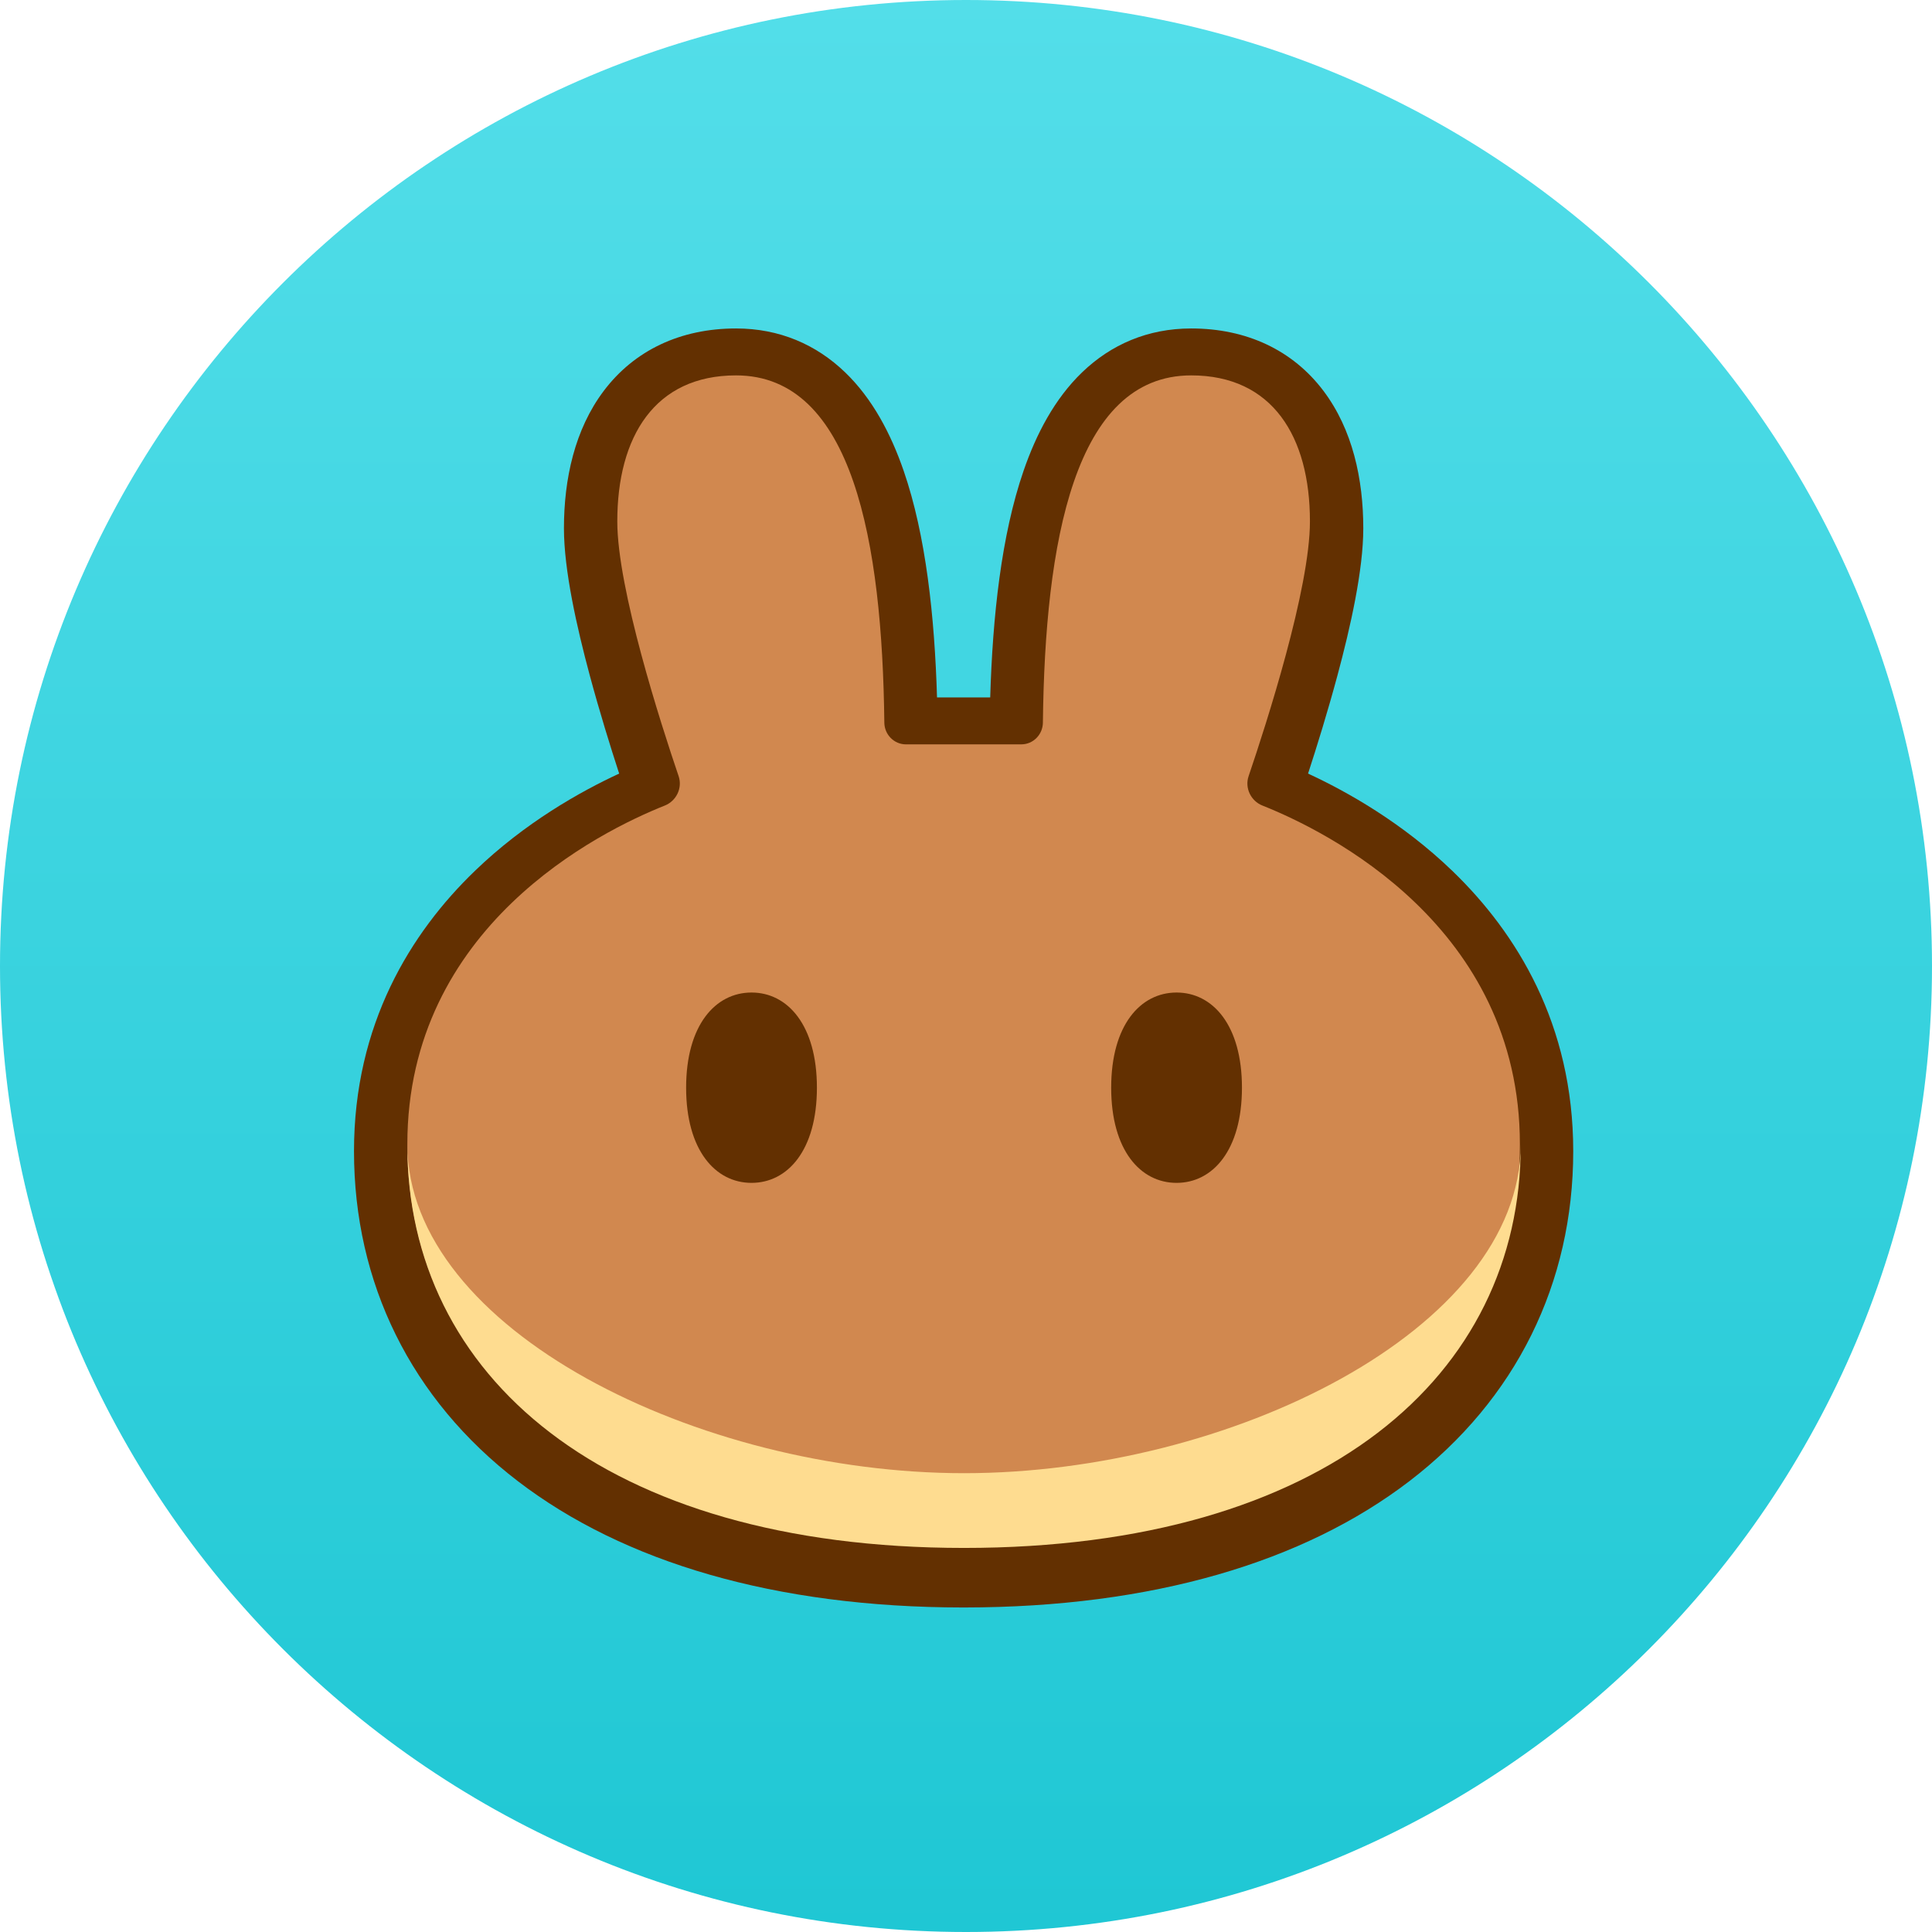
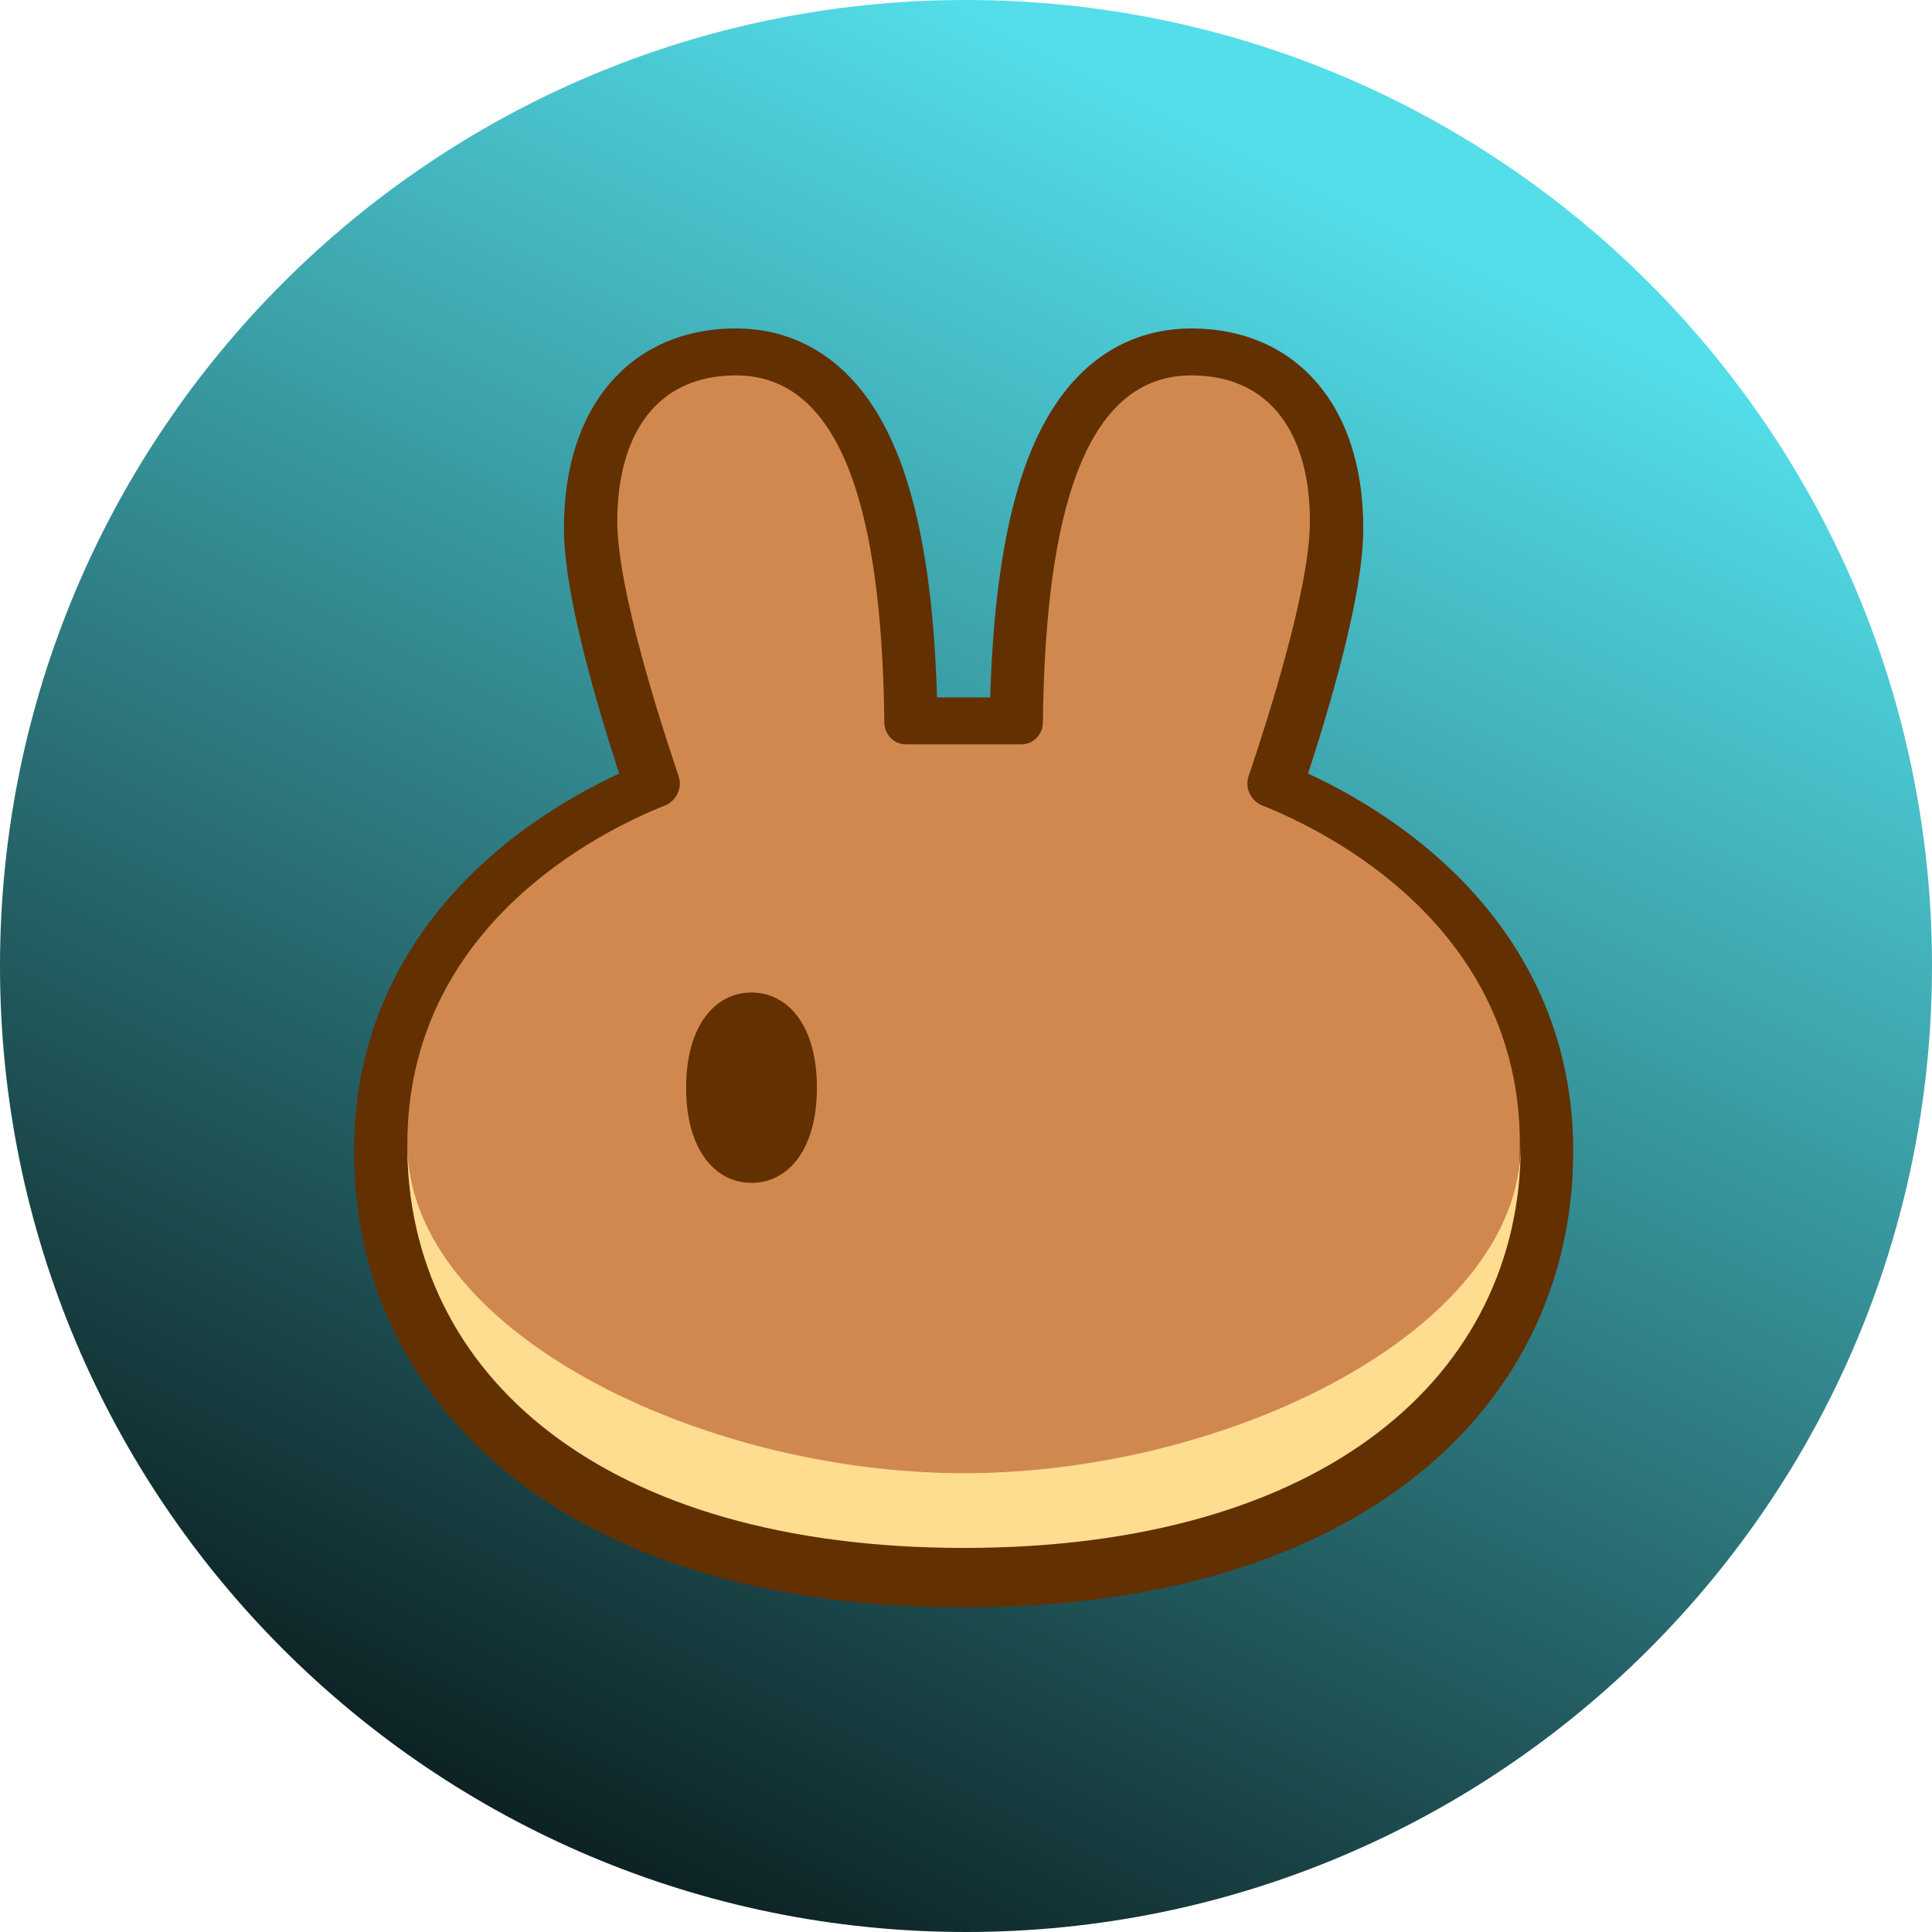
<svg xmlns="http://www.w3.org/2000/svg" width="96" height="96" fill="none" viewBox="0 0 96 96">
  <circle cx="48" cy="48" r="48" fill="url(#cake_logo_gradeint)" />
  <path fill="#633001" fill-rule="evenodd" d="M47.858 79.875C38.516 79.868 30.991 77.626 25.734 73.6C20.413 69.525 17.59 63.743 17.59 57.2C17.59 50.896 20.407 46.35 23.594 43.277C26.091 40.869 28.847 39.327 30.766 38.439C30.332 37.108 29.791 35.364 29.306 33.563C28.658 31.153 28.022 28.326 28.022 26.254C28.022 23.802 28.557 21.339 29.999 19.425C31.522 17.404 33.815 16.321 36.573 16.321C38.729 16.321 40.559 17.12 41.992 18.5C43.362 19.818 44.273 21.57 44.903 23.395C46.009 26.603 46.44 30.633 46.56 34.655H49.203C49.323 30.633 49.754 26.603 50.86 23.395C51.489 21.57 52.401 19.818 53.771 18.5C55.204 17.12 57.034 16.321 59.19 16.321C61.948 16.321 64.241 17.404 65.764 19.425C67.206 21.339 67.741 23.802 67.741 26.254C67.741 28.326 67.105 31.153 66.457 33.563C65.972 35.364 65.431 37.108 64.997 38.439C66.916 39.327 69.672 40.869 72.169 43.277C75.356 46.35 78.173 50.896 78.173 57.2C78.173 63.743 75.35 69.525 70.029 73.6C64.772 77.626 57.247 79.868 47.905 79.875H47.858Z" clip-rule="evenodd" />
  <path fill="#D1884F" d="M36.573 18.653C32.533 18.653 30.673 21.698 30.673 25.909C30.673 29.256 32.834 35.959 33.721 38.569C33.92 39.156 33.606 39.799 33.035 40.027C29.797 41.316 20.241 46.039 20.241 56.855C20.241 68.248 29.952 76.838 47.86 76.852C47.867 76.852 47.874 76.852 47.881 76.852C47.889 76.852 47.896 76.852 47.903 76.852C65.811 76.838 75.522 68.248 75.522 56.855C75.522 46.039 65.966 41.316 62.728 40.027C62.156 39.799 61.843 39.156 62.042 38.569C62.929 35.959 65.09 29.256 65.09 25.909C65.09 21.698 63.23 18.653 59.19 18.653C53.374 18.653 51.924 26.975 51.821 35.907C51.814 36.503 51.337 36.987 50.746 36.987H45.016C44.426 36.987 43.949 36.503 43.942 35.907C43.839 26.975 42.389 18.653 36.573 18.653Z" />
  <path fill="#FEDC90" d="M47.903 73.202C34.745 73.202 20.264 66.087 20.241 56.876C20.241 56.891 20.241 56.905 20.241 56.919C20.241 68.322 29.968 76.916 47.903 76.916C65.838 76.916 75.564 68.322 75.564 56.919C75.564 56.905 75.564 56.891 75.564 56.876C75.542 66.087 61.061 73.202 47.903 73.202Z" />
  <path fill="#633001" d="M40.592 54.047C40.592 57.157 39.137 58.776 37.343 58.776C35.548 58.776 34.093 57.157 34.093 54.047C34.093 50.938 35.548 49.318 37.343 49.318C39.137 49.318 40.592 50.938 40.592 54.047Z" />
-   <path fill="#633001" d="M61.712 54.047C61.712 57.157 60.258 58.776 58.463 58.776C56.668 58.776 55.214 57.157 55.214 54.047C55.214 50.938 56.668 49.318 58.463 49.318C60.258 49.318 61.712 50.938 61.712 54.047Z" />
+   <path fill="#633001" d="M61.712 50.938 61.712 54.047Z" />
  <defs>
-     <linearGradient id="cake_logo_gradeint" x1="48" x2="48" y1="0" y2="96" gradientUnits="userSpaceOnUse">
+     <linearGradient id="cake_logo_gradeint" x1="48" x2="0" y1="0" y2="96" gradientUnits="userSpaceOnUse">
      <stop stop-color="#53DEE9" />
-       <stop offset="1" stop-color="#1FC7D4" />
+       <stop offset="1" stop-color="#000000" />
    </linearGradient>
  </defs>
</svg>
